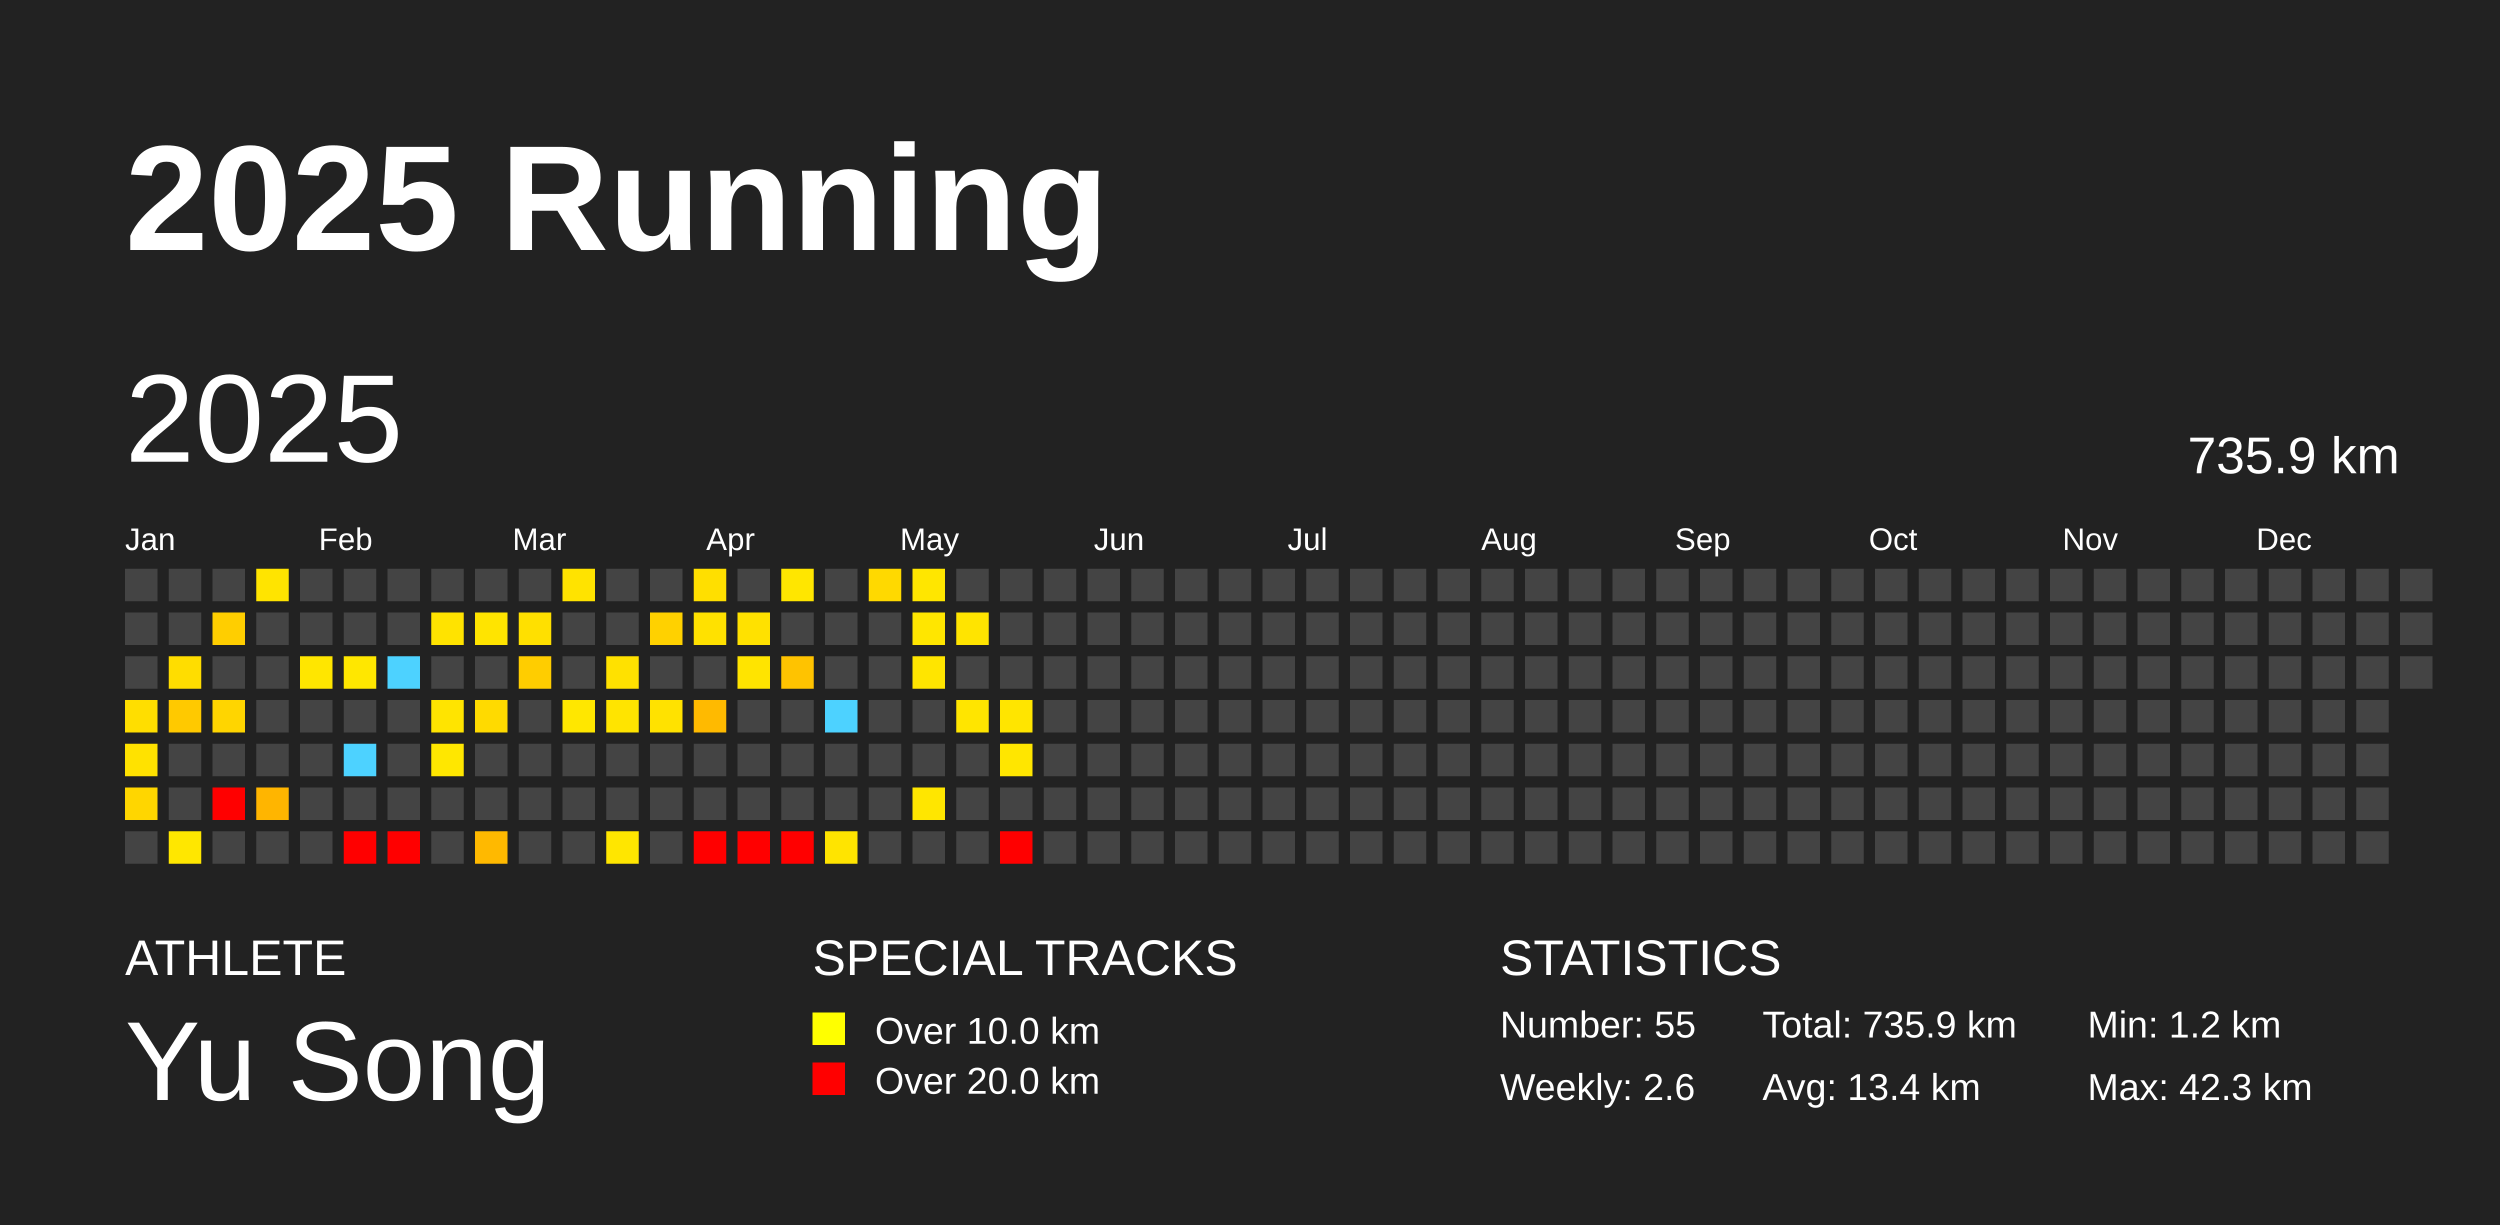
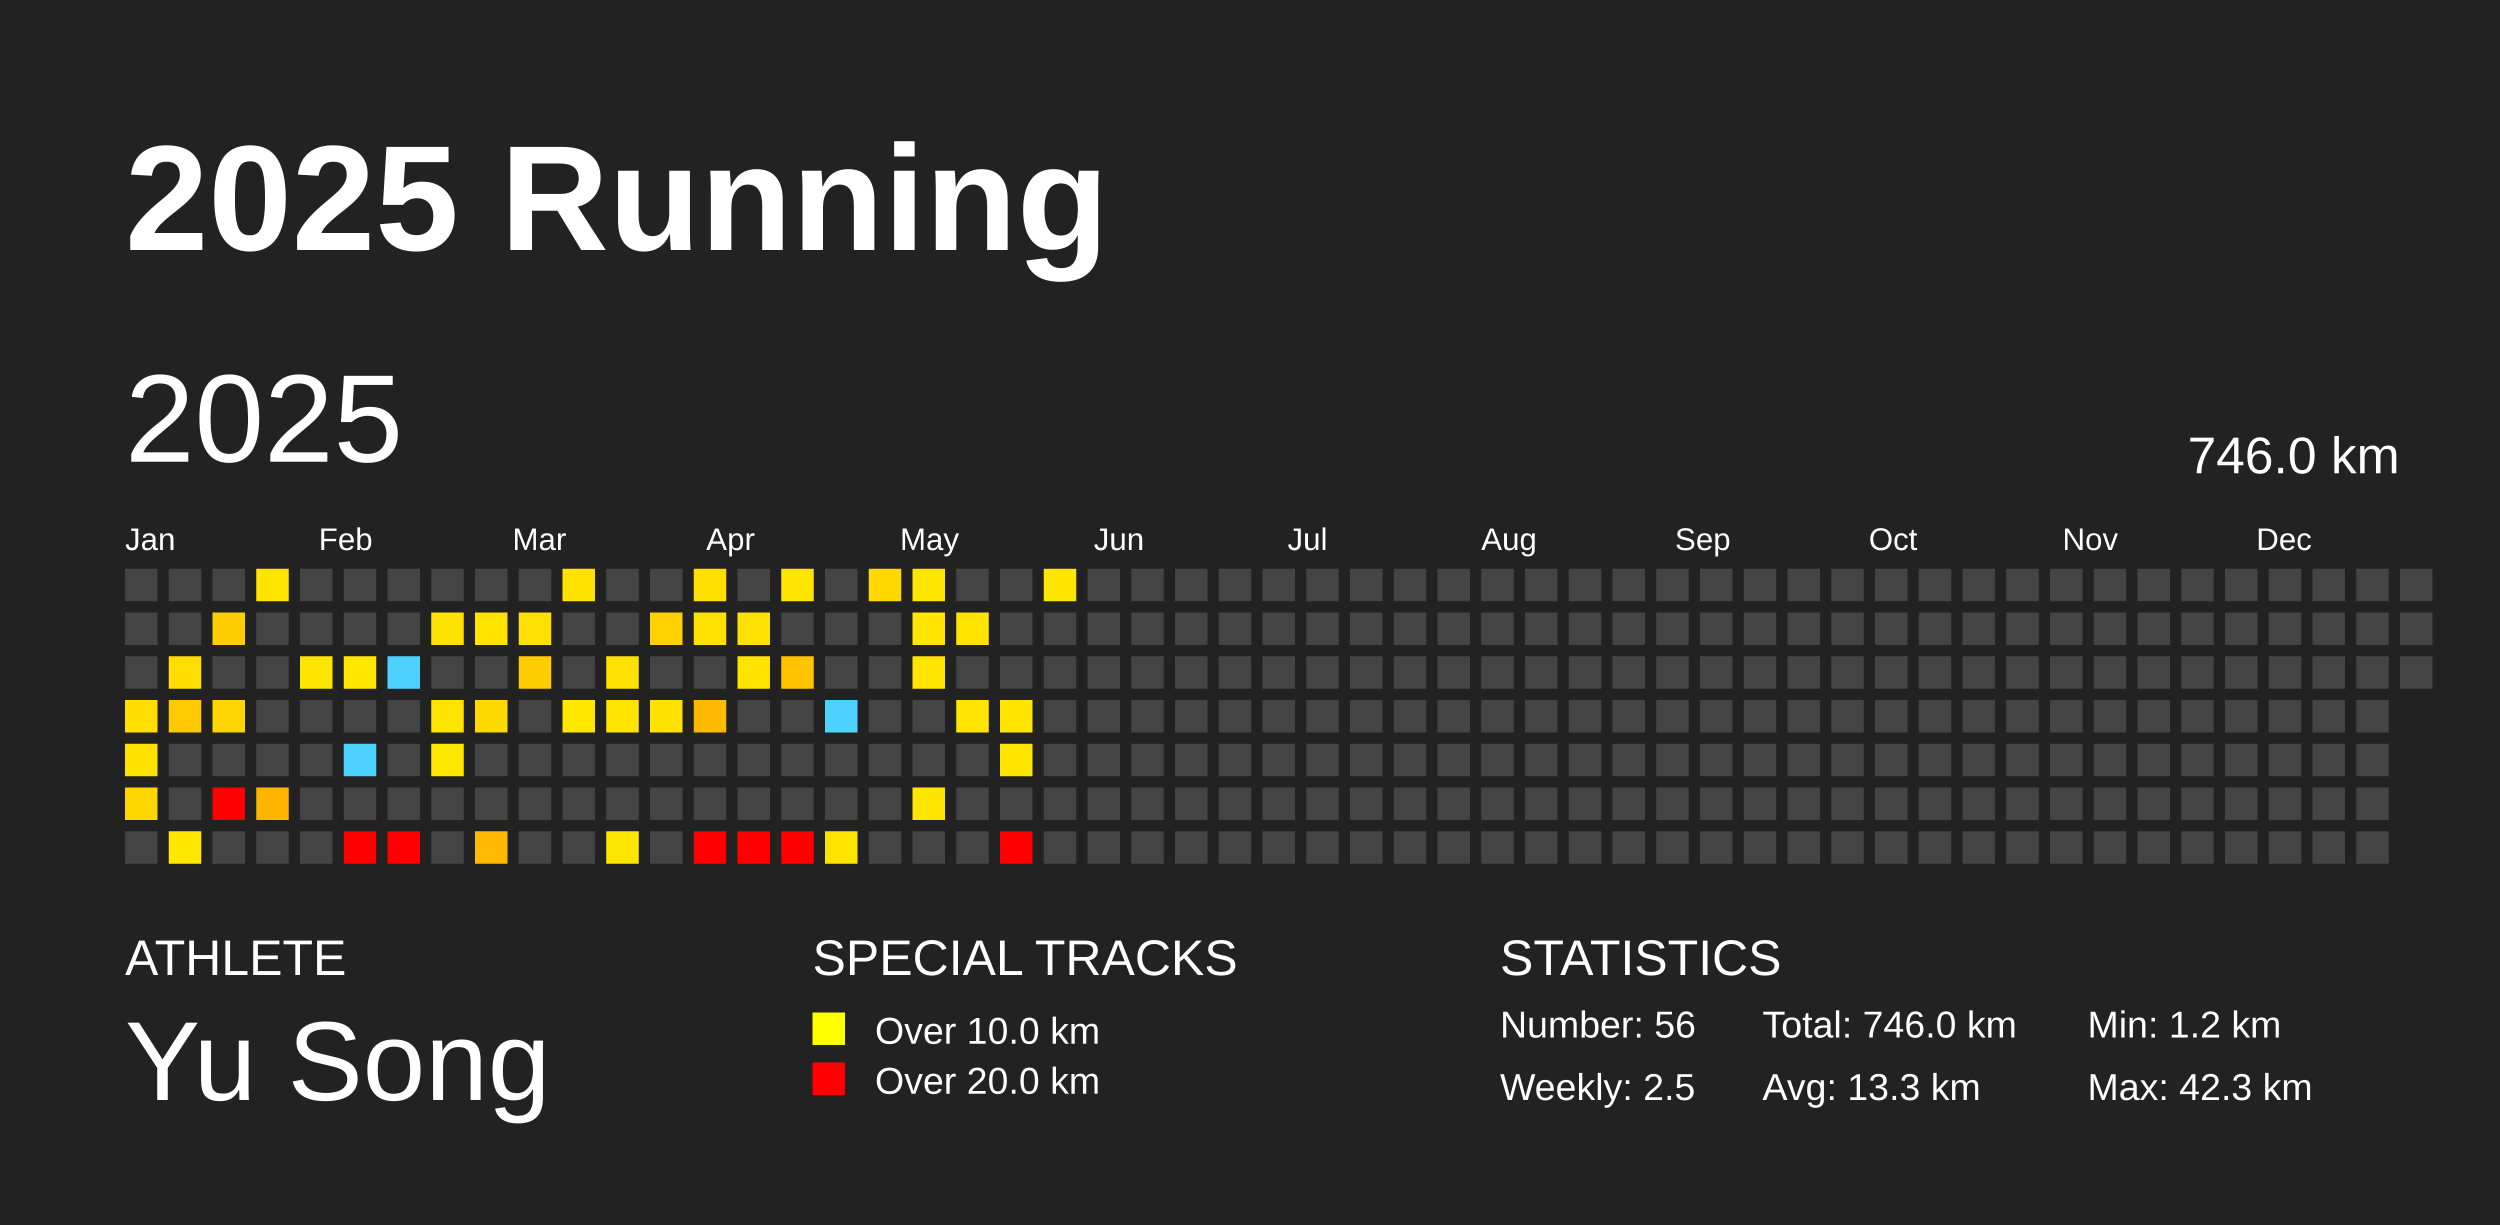
<svg xmlns="http://www.w3.org/2000/svg" baseProfile="full" height="98mm" version="1.1" viewBox="0,0,200,98" width="200mm">
  <defs />
  <rect fill="#222222" height="98" width="200" x="0" y="0" />
  <text fill="#FFFFFF" style="font-size:12px; font-family:Arial; font-weight:bold;" x="10" y="20">2025 Running</text>
  <text fill="#FFFFFF" style="font-size:4px; font-family:Arial" x="10" y="78">ATHLETE</text>
  <text fill="#FFFFFF" style="font-size:9px; font-family:Arial" x="10" y="88">Yu Song</text>
  <text fill="#FFFFFF" style="font-size:4px; font-family:Arial" x="65" y="78">SPECIAL TRACKS</text>
  <rect fill="yellow" height="2.6" width="2.6" x="65" y="81" />
  <text fill="#FFFFFF" style="font-size:3px; font-family:Arial" x="70" y="83.5">Over 10.0 km</text>
  <rect fill="red" height="2.6" width="2.6" x="65" y="85" />
  <text fill="#FFFFFF" style="font-size:3px; font-family:Arial" x="70" y="87.5">Over 20.0 km</text>
  <text fill="#FFFFFF" style="font-size:4px; font-family:Arial" x="120" y="78">STATISTICS</text>
-   <text fill="#FFFFFF" style="font-size:3px; font-family:Arial" x="120" y="83">Number: 55</text>
-   <text fill="#FFFFFF" style="font-size:3px; font-family:Arial" x="120" y="88">Weekly: 2.6</text>
-   <text fill="#FFFFFF" style="font-size:3px; font-family:Arial" x="141" y="83">Total: 735.9 km</text>
-   <text fill="#FFFFFF" style="font-size:3px; font-family:Arial" x="141" y="88">Avg: 13.4 km</text>
+   <text fill="#FFFFFF" style="font-size:3px; font-family:Arial" x="120" y="83">Number: 56</text>
+   <text fill="#FFFFFF" style="font-size:3px; font-family:Arial" x="120" y="88">Weekly: 2.5</text>
+   <text fill="#FFFFFF" style="font-size:3px; font-family:Arial" x="141" y="83">Total: 746.0 km</text>
+   <text fill="#FFFFFF" style="font-size:3px; font-family:Arial" x="141" y="88">Avg: 13.3 km</text>
  <text fill="#FFFFFF" style="font-size:3px; font-family:Arial" x="167" y="83">Min: 1.2 km</text>
  <text fill="#FFFFFF" style="font-size:3px; font-family:Arial" x="167" y="88">Max: 42.3 km</text>
  <text dominant-baseline="hanging" fill="#FFFFFF" style="font-size:10.0px; font-family:Arial;" x="10" y="30">2025</text>
-   <text dominant-baseline="hanging" fill="#FFFFFF" style="font-size:4.125px; font-family:Arial;" x="175" y="35">735.9 km</text>
+   <text dominant-baseline="hanging" fill="#FFFFFF" style="font-size:4.125px; font-family:Arial;" x="175" y="35">746.0 km</text>
  <text fill="#FFFFFF" style="font-size:2.5px; font-family:Arial" x="10.0" y="44">Jan</text>
  <text fill="#FFFFFF" style="font-size:2.5px; font-family:Arial" x="25.5" y="44">Feb</text>
  <text fill="#FFFFFF" style="font-size:2.5px; font-family:Arial" x="41.0" y="44">Mar</text>
  <text fill="#FFFFFF" style="font-size:2.5px; font-family:Arial" x="56.5" y="44">Apr</text>
  <text fill="#FFFFFF" style="font-size:2.5px; font-family:Arial" x="72.0" y="44">May</text>
  <text fill="#FFFFFF" style="font-size:2.5px; font-family:Arial" x="87.5" y="44">Jun</text>
  <text fill="#FFFFFF" style="font-size:2.5px; font-family:Arial" x="103.0" y="44">Jul</text>
  <text fill="#FFFFFF" style="font-size:2.5px; font-family:Arial" x="118.5" y="44">Aug</text>
  <text fill="#FFFFFF" style="font-size:2.5px; font-family:Arial" x="134.0" y="44">Sep</text>
  <text fill="#FFFFFF" style="font-size:2.5px; font-family:Arial" x="149.5" y="44">Oct</text>
  <text fill="#FFFFFF" style="font-size:2.5px; font-family:Arial" x="165.0" y="44">Nov</text>
  <text fill="#FFFFFF" style="font-size:2.5px; font-family:Arial" x="180.5" y="44">Dec</text>
  <rect fill="#444444" height="2.6" width="2.6" x="10.0" y="45.5" />
  <rect fill="#444444" height="2.6" width="2.6" x="10.0" y="49.0" />
  <rect fill="#444444" height="2.6" width="2.6" x="10.0" y="52.5" />
  <rect fill="#ffde00" height="2.6" width="2.6" x="10.0" y="56.0" />
  <rect fill="#ffe200" height="2.6" width="2.6" x="10.0" y="59.5" />
  <rect fill="#ffd600" height="2.6" width="2.6" x="10.0" y="63.0" />
  <rect fill="#444444" height="2.6" width="2.6" x="10.0" y="66.5" />
  <rect fill="#444444" height="2.6" width="2.6" x="13.5" y="45.5" />
  <rect fill="#444444" height="2.6" width="2.6" x="13.5" y="49.0" />
  <rect fill="#ffdd00" height="2.6" width="2.6" x="13.5" y="52.5" />
  <rect fill="#ffc900" height="2.6" width="2.6" x="13.5" y="56.0" />
  <rect fill="#444444" height="2.6" width="2.6" x="13.5" y="59.5" />
  <rect fill="#444444" height="2.6" width="2.6" x="13.5" y="63.0" />
  <rect fill="#ffe700" height="2.6" width="2.6" x="13.5" y="66.5" />
  <rect fill="#444444" height="2.6" width="2.6" x="17.0" y="45.5" />
  <rect fill="#ffce00" height="2.6" width="2.6" x="17.0" y="49.0" />
  <rect fill="#444444" height="2.6" width="2.6" x="17.0" y="52.5" />
  <rect fill="#ffd500" height="2.6" width="2.6" x="17.0" y="56.0" />
  <rect fill="#444444" height="2.6" width="2.6" x="17.0" y="59.5" />
  <rect fill="red" height="2.6" width="2.6" x="17.0" y="63.0" />
  <rect fill="#444444" height="2.6" width="2.6" x="17.0" y="66.5" />
  <rect fill="#ffe400" height="2.6" width="2.6" x="20.5" y="45.5" />
  <rect fill="#444444" height="2.6" width="2.6" x="20.5" y="49.0" />
  <rect fill="#444444" height="2.6" width="2.6" x="20.5" y="52.5" />
  <rect fill="#444444" height="2.6" width="2.6" x="20.5" y="56.0" />
  <rect fill="#444444" height="2.6" width="2.6" x="20.5" y="59.5" />
  <rect fill="#ffb500" height="2.6" width="2.6" x="20.5" y="63.0" />
  <rect fill="#444444" height="2.6" width="2.6" x="20.5" y="66.5" />
  <rect fill="#444444" height="2.6" width="2.6" x="24.0" y="45.5" />
  <rect fill="#444444" height="2.6" width="2.6" x="24.0" y="49.0" />
  <rect fill="#ffe600" height="2.6" width="2.6" x="24.0" y="52.5" />
  <rect fill="#444444" height="2.6" width="2.6" x="24.0" y="56.0" />
  <rect fill="#444444" height="2.6" width="2.6" x="24.0" y="59.5" />
  <rect fill="#444444" height="2.6" width="2.6" x="24.0" y="63.0" />
  <rect fill="#444444" height="2.6" width="2.6" x="24.0" y="66.5" />
  <rect fill="#444444" height="2.6" width="2.6" x="27.5" y="45.5" />
  <rect fill="#444444" height="2.6" width="2.6" x="27.5" y="49.0" />
  <rect fill="#ffe700" height="2.6" width="2.6" x="27.5" y="52.5" />
  <rect fill="#444444" height="2.6" width="2.6" x="27.5" y="56.0" />
  <rect fill="#4dd2ff" height="2.6" width="2.6" x="27.5" y="59.5" />
  <rect fill="#444444" height="2.6" width="2.6" x="27.5" y="63.0" />
  <rect fill="red" height="2.6" width="2.6" x="27.5" y="66.5" />
  <rect fill="#444444" height="2.6" width="2.6" x="31.0" y="45.5" />
  <rect fill="#444444" height="2.6" width="2.6" x="31.0" y="49.0" />
  <rect fill="#4dd2ff" height="2.6" width="2.6" x="31.0" y="52.5" />
  <rect fill="#444444" height="2.6" width="2.6" x="31.0" y="56.0" />
  <rect fill="#444444" height="2.6" width="2.6" x="31.0" y="59.5" />
  <rect fill="#444444" height="2.6" width="2.6" x="31.0" y="63.0" />
  <rect fill="red" height="2.6" width="2.6" x="31.0" y="66.5" />
  <rect fill="#444444" height="2.6" width="2.6" x="34.5" y="45.5" />
  <rect fill="#ffe300" height="2.6" width="2.6" x="34.5" y="49.0" />
  <rect fill="#444444" height="2.6" width="2.6" x="34.5" y="52.5" />
  <rect fill="#ffe400" height="2.6" width="2.6" x="34.5" y="56.0" />
  <rect fill="#ffe700" height="2.6" width="2.6" x="34.5" y="59.5" />
  <rect fill="#444444" height="2.6" width="2.6" x="34.5" y="63.0" />
  <rect fill="#444444" height="2.6" width="2.6" x="34.5" y="66.5" />
  <rect fill="#444444" height="2.6" width="2.6" x="38.0" y="45.5" />
  <rect fill="#ffe400" height="2.6" width="2.6" x="38.0" y="49.0" />
  <rect fill="#444444" height="2.6" width="2.6" x="38.0" y="52.5" />
  <rect fill="#ffda00" height="2.6" width="2.6" x="38.0" y="56.0" />
  <rect fill="#444444" height="2.6" width="2.6" x="38.0" y="59.5" />
  <rect fill="#444444" height="2.6" width="2.6" x="38.0" y="63.0" />
  <rect fill="#ffb900" height="2.6" width="2.6" x="38.0" y="66.5" />
  <rect fill="#444444" height="2.6" width="2.6" x="41.5" y="45.5" />
  <rect fill="#ffe000" height="2.6" width="2.6" x="41.5" y="49.0" />
  <rect fill="#ffcd00" height="2.6" width="2.6" x="41.5" y="52.5" />
  <rect fill="#444444" height="2.6" width="2.6" x="41.5" y="56.0" />
  <rect fill="#444444" height="2.6" width="2.6" x="41.5" y="59.5" />
  <rect fill="#444444" height="2.6" width="2.6" x="41.5" y="63.0" />
  <rect fill="#444444" height="2.6" width="2.6" x="41.5" y="66.5" />
  <rect fill="#ffe300" height="2.6" width="2.6" x="45.0" y="45.5" />
  <rect fill="#444444" height="2.6" width="2.6" x="45.0" y="49.0" />
  <rect fill="#444444" height="2.6" width="2.6" x="45.0" y="52.5" />
  <rect fill="#ffe700" height="2.6" width="2.6" x="45.0" y="56.0" />
  <rect fill="#444444" height="2.6" width="2.6" x="45.0" y="59.5" />
  <rect fill="#444444" height="2.6" width="2.6" x="45.0" y="63.0" />
  <rect fill="#444444" height="2.6" width="2.6" x="45.0" y="66.5" />
  <rect fill="#444444" height="2.6" width="2.6" x="48.5" y="45.5" />
  <rect fill="#444444" height="2.6" width="2.6" x="48.5" y="49.0" />
  <rect fill="#ffe100" height="2.6" width="2.6" x="48.5" y="52.5" />
  <rect fill="#ffe400" height="2.6" width="2.6" x="48.5" y="56.0" />
  <rect fill="#444444" height="2.6" width="2.6" x="48.5" y="59.5" />
  <rect fill="#444444" height="2.6" width="2.6" x="48.5" y="63.0" />
  <rect fill="#ffe600" height="2.6" width="2.6" x="48.5" y="66.5" />
  <rect fill="#444444" height="2.6" width="2.6" x="52.0" y="45.5" />
  <rect fill="#ffd100" height="2.6" width="2.6" x="52.0" y="49.0" />
  <rect fill="#444444" height="2.6" width="2.6" x="52.0" y="52.5" />
  <rect fill="#ffe200" height="2.6" width="2.6" x="52.0" y="56.0" />
  <rect fill="#444444" height="2.6" width="2.6" x="52.0" y="59.5" />
  <rect fill="#444444" height="2.6" width="2.6" x="52.0" y="63.0" />
  <rect fill="#444444" height="2.6" width="2.6" x="52.0" y="66.5" />
  <rect fill="#ffdf00" height="2.6" width="2.6" x="55.5" y="45.5" />
  <rect fill="#ffe100" height="2.6" width="2.6" x="55.5" y="49.0" />
  <rect fill="#444444" height="2.6" width="2.6" x="55.5" y="52.5" />
  <rect fill="#ffba00" height="2.6" width="2.6" x="55.5" y="56.0" />
  <rect fill="#444444" height="2.6" width="2.6" x="55.5" y="59.5" />
  <rect fill="#444444" height="2.6" width="2.6" x="55.5" y="63.0" />
  <rect fill="red" height="2.6" width="2.6" x="55.5" y="66.5" />
  <rect fill="#444444" height="2.6" width="2.6" x="59.0" y="45.5" />
  <rect fill="#ffe100" height="2.6" width="2.6" x="59.0" y="49.0" />
  <rect fill="#ffe400" height="2.6" width="2.6" x="59.0" y="52.5" />
  <rect fill="#444444" height="2.6" width="2.6" x="59.0" y="56.0" />
  <rect fill="#444444" height="2.6" width="2.6" x="59.0" y="59.5" />
  <rect fill="#444444" height="2.6" width="2.6" x="59.0" y="63.0" />
  <rect fill="red" height="2.6" width="2.6" x="59.0" y="66.5" />
  <rect fill="#ffe600" height="2.6" width="2.6" x="62.5" y="45.5" />
  <rect fill="#444444" height="2.6" width="2.6" x="62.5" y="49.0" />
  <rect fill="#ffc300" height="2.6" width="2.6" x="62.5" y="52.5" />
  <rect fill="#444444" height="2.6" width="2.6" x="62.5" y="56.0" />
  <rect fill="#444444" height="2.6" width="2.6" x="62.5" y="59.5" />
  <rect fill="#444444" height="2.6" width="2.6" x="62.5" y="63.0" />
  <rect fill="red" height="2.6" width="2.6" x="62.5" y="66.5" />
  <rect fill="#444444" height="2.6" width="2.6" x="66.0" y="45.5" />
  <rect fill="#444444" height="2.6" width="2.6" x="66.0" y="49.0" />
  <rect fill="#444444" height="2.6" width="2.6" x="66.0" y="52.5" />
  <rect fill="#4dd2ff" height="2.6" width="2.6" x="66.0" y="56.0" />
  <rect fill="#444444" height="2.6" width="2.6" x="66.0" y="59.5" />
  <rect fill="#444444" height="2.6" width="2.6" x="66.0" y="63.0" />
  <rect fill="#ffe400" height="2.6" width="2.6" x="66.0" y="66.5" />
  <rect fill="#ffd900" height="2.6" width="2.6" x="69.5" y="45.5" />
  <rect fill="#444444" height="2.6" width="2.6" x="69.5" y="49.0" />
  <rect fill="#444444" height="2.6" width="2.6" x="69.5" y="52.5" />
  <rect fill="#444444" height="2.6" width="2.6" x="69.5" y="56.0" />
  <rect fill="#444444" height="2.6" width="2.6" x="69.5" y="59.5" />
  <rect fill="#444444" height="2.6" width="2.6" x="69.5" y="63.0" />
  <rect fill="#444444" height="2.6" width="2.6" x="69.5" y="66.5" />
  <rect fill="#ffe600" height="2.6" width="2.6" x="73.0" y="45.5" />
  <rect fill="#ffe600" height="2.6" width="2.6" x="73.0" y="49.0" />
  <rect fill="#ffe500" height="2.6" width="2.6" x="73.0" y="52.5" />
  <rect fill="#444444" height="2.6" width="2.6" x="73.0" y="56.0" />
  <rect fill="#444444" height="2.6" width="2.6" x="73.0" y="59.5" />
  <rect fill="#ffe600" height="2.6" width="2.6" x="73.0" y="63.0" />
  <rect fill="#444444" height="2.6" width="2.6" x="73.0" y="66.5" />
  <rect fill="#444444" height="2.6" width="2.6" x="76.5" y="45.5" />
  <rect fill="#ffe400" height="2.6" width="2.6" x="76.5" y="49.0" />
  <rect fill="#444444" height="2.6" width="2.6" x="76.5" y="52.5" />
  <rect fill="#ffe500" height="2.6" width="2.6" x="76.5" y="56.0" />
  <rect fill="#444444" height="2.6" width="2.6" x="76.5" y="59.5" />
  <rect fill="#444444" height="2.6" width="2.6" x="76.5" y="63.0" />
  <rect fill="#444444" height="2.6" width="2.6" x="76.5" y="66.5" />
  <rect fill="#444444" height="2.6" width="2.6" x="80.0" y="45.5" />
  <rect fill="#444444" height="2.6" width="2.6" x="80.0" y="49.0" />
  <rect fill="#444444" height="2.6" width="2.6" x="80.0" y="52.5" />
  <rect fill="#ffe500" height="2.6" width="2.6" x="80.0" y="56.0" />
  <rect fill="#ffe600" height="2.6" width="2.6" x="80.0" y="59.5" />
  <rect fill="#444444" height="2.6" width="2.6" x="80.0" y="63.0" />
  <rect fill="red" height="2.6" width="2.6" x="80.0" y="66.5" />
-   <rect fill="#444444" height="2.6" width="2.6" x="83.5" y="45.5" />
+   <rect fill="#ffe600" height="2.6" width="2.6" x="83.5" y="45.5" />
  <rect fill="#444444" height="2.6" width="2.6" x="83.5" y="49.0" />
  <rect fill="#444444" height="2.6" width="2.6" x="83.5" y="52.5" />
  <rect fill="#444444" height="2.6" width="2.6" x="83.5" y="56.0" />
  <rect fill="#444444" height="2.6" width="2.6" x="83.5" y="59.5" />
  <rect fill="#444444" height="2.6" width="2.6" x="83.5" y="63.0" />
  <rect fill="#444444" height="2.6" width="2.6" x="83.5" y="66.5" />
  <rect fill="#444444" height="2.6" width="2.6" x="87.0" y="45.5" />
  <rect fill="#444444" height="2.6" width="2.6" x="87.0" y="49.0" />
  <rect fill="#444444" height="2.6" width="2.6" x="87.0" y="52.5" />
  <rect fill="#444444" height="2.6" width="2.6" x="87.0" y="56.0" />
  <rect fill="#444444" height="2.6" width="2.6" x="87.0" y="59.5" />
  <rect fill="#444444" height="2.6" width="2.6" x="87.0" y="63.0" />
  <rect fill="#444444" height="2.6" width="2.6" x="87.0" y="66.5" />
  <rect fill="#444444" height="2.6" width="2.6" x="90.5" y="45.5" />
  <rect fill="#444444" height="2.6" width="2.6" x="90.5" y="49.0" />
  <rect fill="#444444" height="2.6" width="2.6" x="90.5" y="52.5" />
  <rect fill="#444444" height="2.6" width="2.6" x="90.5" y="56.0" />
  <rect fill="#444444" height="2.6" width="2.6" x="90.5" y="59.5" />
  <rect fill="#444444" height="2.6" width="2.6" x="90.5" y="63.0" />
  <rect fill="#444444" height="2.6" width="2.6" x="90.5" y="66.5" />
  <rect fill="#444444" height="2.6" width="2.6" x="94.0" y="45.5" />
  <rect fill="#444444" height="2.6" width="2.6" x="94.0" y="49.0" />
  <rect fill="#444444" height="2.6" width="2.6" x="94.0" y="52.5" />
  <rect fill="#444444" height="2.6" width="2.6" x="94.0" y="56.0" />
  <rect fill="#444444" height="2.6" width="2.6" x="94.0" y="59.5" />
  <rect fill="#444444" height="2.6" width="2.6" x="94.0" y="63.0" />
  <rect fill="#444444" height="2.6" width="2.6" x="94.0" y="66.5" />
  <rect fill="#444444" height="2.6" width="2.6" x="97.5" y="45.5" />
  <rect fill="#444444" height="2.6" width="2.6" x="97.5" y="49.0" />
  <rect fill="#444444" height="2.6" width="2.6" x="97.5" y="52.5" />
  <rect fill="#444444" height="2.6" width="2.6" x="97.5" y="56.0" />
  <rect fill="#444444" height="2.6" width="2.6" x="97.5" y="59.5" />
  <rect fill="#444444" height="2.6" width="2.6" x="97.5" y="63.0" />
  <rect fill="#444444" height="2.6" width="2.6" x="97.5" y="66.5" />
  <rect fill="#444444" height="2.6" width="2.6" x="101.0" y="45.5" />
  <rect fill="#444444" height="2.6" width="2.6" x="101.0" y="49.0" />
  <rect fill="#444444" height="2.6" width="2.6" x="101.0" y="52.5" />
  <rect fill="#444444" height="2.6" width="2.6" x="101.0" y="56.0" />
  <rect fill="#444444" height="2.6" width="2.6" x="101.0" y="59.5" />
  <rect fill="#444444" height="2.6" width="2.6" x="101.0" y="63.0" />
  <rect fill="#444444" height="2.6" width="2.6" x="101.0" y="66.5" />
  <rect fill="#444444" height="2.6" width="2.6" x="104.5" y="45.5" />
  <rect fill="#444444" height="2.6" width="2.6" x="104.5" y="49.0" />
  <rect fill="#444444" height="2.6" width="2.6" x="104.5" y="52.5" />
  <rect fill="#444444" height="2.6" width="2.6" x="104.5" y="56.0" />
  <rect fill="#444444" height="2.6" width="2.6" x="104.5" y="59.5" />
  <rect fill="#444444" height="2.6" width="2.6" x="104.5" y="63.0" />
  <rect fill="#444444" height="2.6" width="2.6" x="104.5" y="66.5" />
  <rect fill="#444444" height="2.6" width="2.6" x="108.0" y="45.5" />
  <rect fill="#444444" height="2.6" width="2.6" x="108.0" y="49.0" />
  <rect fill="#444444" height="2.6" width="2.6" x="108.0" y="52.5" />
  <rect fill="#444444" height="2.6" width="2.6" x="108.0" y="56.0" />
  <rect fill="#444444" height="2.6" width="2.6" x="108.0" y="59.5" />
  <rect fill="#444444" height="2.6" width="2.6" x="108.0" y="63.0" />
  <rect fill="#444444" height="2.6" width="2.6" x="108.0" y="66.5" />
  <rect fill="#444444" height="2.6" width="2.6" x="111.5" y="45.5" />
  <rect fill="#444444" height="2.6" width="2.6" x="111.5" y="49.0" />
  <rect fill="#444444" height="2.6" width="2.6" x="111.5" y="52.5" />
  <rect fill="#444444" height="2.6" width="2.6" x="111.5" y="56.0" />
  <rect fill="#444444" height="2.6" width="2.6" x="111.5" y="59.5" />
  <rect fill="#444444" height="2.6" width="2.6" x="111.5" y="63.0" />
  <rect fill="#444444" height="2.6" width="2.6" x="111.5" y="66.5" />
  <rect fill="#444444" height="2.6" width="2.6" x="115.0" y="45.5" />
  <rect fill="#444444" height="2.6" width="2.6" x="115.0" y="49.0" />
  <rect fill="#444444" height="2.6" width="2.6" x="115.0" y="52.5" />
  <rect fill="#444444" height="2.6" width="2.6" x="115.0" y="56.0" />
  <rect fill="#444444" height="2.6" width="2.6" x="115.0" y="59.5" />
  <rect fill="#444444" height="2.6" width="2.6" x="115.0" y="63.0" />
  <rect fill="#444444" height="2.6" width="2.6" x="115.0" y="66.5" />
  <rect fill="#444444" height="2.6" width="2.6" x="118.5" y="45.5" />
  <rect fill="#444444" height="2.6" width="2.6" x="118.5" y="49.0" />
  <rect fill="#444444" height="2.6" width="2.6" x="118.5" y="52.5" />
  <rect fill="#444444" height="2.6" width="2.6" x="118.5" y="56.0" />
  <rect fill="#444444" height="2.6" width="2.6" x="118.5" y="59.5" />
  <rect fill="#444444" height="2.6" width="2.6" x="118.5" y="63.0" />
  <rect fill="#444444" height="2.6" width="2.6" x="118.5" y="66.5" />
  <rect fill="#444444" height="2.6" width="2.6" x="122.0" y="45.5" />
  <rect fill="#444444" height="2.6" width="2.6" x="122.0" y="49.0" />
  <rect fill="#444444" height="2.6" width="2.6" x="122.0" y="52.5" />
  <rect fill="#444444" height="2.6" width="2.6" x="122.0" y="56.0" />
  <rect fill="#444444" height="2.6" width="2.6" x="122.0" y="59.5" />
  <rect fill="#444444" height="2.6" width="2.6" x="122.0" y="63.0" />
  <rect fill="#444444" height="2.6" width="2.6" x="122.0" y="66.5" />
  <rect fill="#444444" height="2.6" width="2.6" x="125.5" y="45.5" />
  <rect fill="#444444" height="2.6" width="2.6" x="125.5" y="49.0" />
  <rect fill="#444444" height="2.6" width="2.6" x="125.5" y="52.5" />
  <rect fill="#444444" height="2.6" width="2.6" x="125.5" y="56.0" />
  <rect fill="#444444" height="2.6" width="2.6" x="125.5" y="59.5" />
  <rect fill="#444444" height="2.6" width="2.6" x="125.5" y="63.0" />
  <rect fill="#444444" height="2.6" width="2.6" x="125.5" y="66.5" />
  <rect fill="#444444" height="2.6" width="2.6" x="129.0" y="45.5" />
  <rect fill="#444444" height="2.6" width="2.6" x="129.0" y="49.0" />
  <rect fill="#444444" height="2.6" width="2.6" x="129.0" y="52.5" />
  <rect fill="#444444" height="2.6" width="2.6" x="129.0" y="56.0" />
  <rect fill="#444444" height="2.6" width="2.6" x="129.0" y="59.5" />
  <rect fill="#444444" height="2.6" width="2.6" x="129.0" y="63.0" />
  <rect fill="#444444" height="2.6" width="2.6" x="129.0" y="66.5" />
  <rect fill="#444444" height="2.6" width="2.6" x="132.5" y="45.5" />
  <rect fill="#444444" height="2.6" width="2.6" x="132.5" y="49.0" />
  <rect fill="#444444" height="2.6" width="2.6" x="132.5" y="52.5" />
  <rect fill="#444444" height="2.6" width="2.6" x="132.5" y="56.0" />
  <rect fill="#444444" height="2.6" width="2.6" x="132.5" y="59.5" />
  <rect fill="#444444" height="2.6" width="2.6" x="132.5" y="63.0" />
  <rect fill="#444444" height="2.6" width="2.6" x="132.5" y="66.5" />
  <rect fill="#444444" height="2.6" width="2.6" x="136.0" y="45.5" />
  <rect fill="#444444" height="2.6" width="2.6" x="136.0" y="49.0" />
  <rect fill="#444444" height="2.6" width="2.6" x="136.0" y="52.5" />
  <rect fill="#444444" height="2.6" width="2.6" x="136.0" y="56.0" />
  <rect fill="#444444" height="2.6" width="2.6" x="136.0" y="59.5" />
  <rect fill="#444444" height="2.6" width="2.6" x="136.0" y="63.0" />
  <rect fill="#444444" height="2.6" width="2.6" x="136.0" y="66.5" />
  <rect fill="#444444" height="2.6" width="2.6" x="139.5" y="45.5" />
  <rect fill="#444444" height="2.6" width="2.6" x="139.5" y="49.0" />
  <rect fill="#444444" height="2.6" width="2.6" x="139.5" y="52.5" />
  <rect fill="#444444" height="2.6" width="2.6" x="139.5" y="56.0" />
  <rect fill="#444444" height="2.6" width="2.6" x="139.5" y="59.5" />
  <rect fill="#444444" height="2.6" width="2.6" x="139.5" y="63.0" />
  <rect fill="#444444" height="2.6" width="2.6" x="139.5" y="66.5" />
  <rect fill="#444444" height="2.6" width="2.6" x="143.0" y="45.5" />
  <rect fill="#444444" height="2.6" width="2.6" x="143.0" y="49.0" />
  <rect fill="#444444" height="2.6" width="2.6" x="143.0" y="52.5" />
  <rect fill="#444444" height="2.6" width="2.6" x="143.0" y="56.0" />
  <rect fill="#444444" height="2.6" width="2.6" x="143.0" y="59.5" />
  <rect fill="#444444" height="2.6" width="2.6" x="143.0" y="63.0" />
  <rect fill="#444444" height="2.6" width="2.6" x="143.0" y="66.5" />
  <rect fill="#444444" height="2.6" width="2.6" x="146.5" y="45.5" />
  <rect fill="#444444" height="2.6" width="2.6" x="146.5" y="49.0" />
  <rect fill="#444444" height="2.6" width="2.6" x="146.5" y="52.5" />
  <rect fill="#444444" height="2.6" width="2.6" x="146.5" y="56.0" />
  <rect fill="#444444" height="2.6" width="2.6" x="146.5" y="59.5" />
  <rect fill="#444444" height="2.6" width="2.6" x="146.5" y="63.0" />
  <rect fill="#444444" height="2.6" width="2.6" x="146.5" y="66.5" />
  <rect fill="#444444" height="2.6" width="2.6" x="150.0" y="45.5" />
  <rect fill="#444444" height="2.6" width="2.6" x="150.0" y="49.0" />
  <rect fill="#444444" height="2.6" width="2.6" x="150.0" y="52.5" />
  <rect fill="#444444" height="2.6" width="2.6" x="150.0" y="56.0" />
  <rect fill="#444444" height="2.6" width="2.6" x="150.0" y="59.5" />
  <rect fill="#444444" height="2.6" width="2.6" x="150.0" y="63.0" />
  <rect fill="#444444" height="2.6" width="2.6" x="150.0" y="66.5" />
  <rect fill="#444444" height="2.6" width="2.6" x="153.5" y="45.5" />
  <rect fill="#444444" height="2.6" width="2.6" x="153.5" y="49.0" />
  <rect fill="#444444" height="2.6" width="2.6" x="153.5" y="52.5" />
  <rect fill="#444444" height="2.6" width="2.6" x="153.5" y="56.0" />
  <rect fill="#444444" height="2.6" width="2.6" x="153.5" y="59.5" />
  <rect fill="#444444" height="2.6" width="2.6" x="153.5" y="63.0" />
  <rect fill="#444444" height="2.6" width="2.6" x="153.5" y="66.5" />
  <rect fill="#444444" height="2.6" width="2.6" x="157.0" y="45.5" />
  <rect fill="#444444" height="2.6" width="2.6" x="157.0" y="49.0" />
  <rect fill="#444444" height="2.6" width="2.6" x="157.0" y="52.5" />
  <rect fill="#444444" height="2.6" width="2.6" x="157.0" y="56.0" />
  <rect fill="#444444" height="2.6" width="2.6" x="157.0" y="59.5" />
  <rect fill="#444444" height="2.6" width="2.6" x="157.0" y="63.0" />
  <rect fill="#444444" height="2.6" width="2.6" x="157.0" y="66.5" />
  <rect fill="#444444" height="2.6" width="2.6" x="160.5" y="45.5" />
  <rect fill="#444444" height="2.6" width="2.6" x="160.5" y="49.0" />
  <rect fill="#444444" height="2.6" width="2.6" x="160.5" y="52.5" />
  <rect fill="#444444" height="2.6" width="2.6" x="160.5" y="56.0" />
  <rect fill="#444444" height="2.6" width="2.6" x="160.5" y="59.5" />
  <rect fill="#444444" height="2.6" width="2.6" x="160.5" y="63.0" />
  <rect fill="#444444" height="2.6" width="2.6" x="160.5" y="66.5" />
  <rect fill="#444444" height="2.6" width="2.6" x="164.0" y="45.5" />
  <rect fill="#444444" height="2.6" width="2.6" x="164.0" y="49.0" />
  <rect fill="#444444" height="2.6" width="2.6" x="164.0" y="52.5" />
  <rect fill="#444444" height="2.6" width="2.6" x="164.0" y="56.0" />
  <rect fill="#444444" height="2.6" width="2.6" x="164.0" y="59.5" />
  <rect fill="#444444" height="2.6" width="2.6" x="164.0" y="63.0" />
  <rect fill="#444444" height="2.6" width="2.6" x="164.0" y="66.5" />
  <rect fill="#444444" height="2.6" width="2.6" x="167.5" y="45.5" />
  <rect fill="#444444" height="2.6" width="2.6" x="167.5" y="49.0" />
  <rect fill="#444444" height="2.6" width="2.6" x="167.5" y="52.5" />
  <rect fill="#444444" height="2.6" width="2.6" x="167.5" y="56.0" />
  <rect fill="#444444" height="2.6" width="2.6" x="167.5" y="59.5" />
  <rect fill="#444444" height="2.6" width="2.6" x="167.5" y="63.0" />
  <rect fill="#444444" height="2.6" width="2.6" x="167.5" y="66.5" />
  <rect fill="#444444" height="2.6" width="2.6" x="171.0" y="45.5" />
  <rect fill="#444444" height="2.6" width="2.6" x="171.0" y="49.0" />
  <rect fill="#444444" height="2.6" width="2.6" x="171.0" y="52.5" />
  <rect fill="#444444" height="2.6" width="2.6" x="171.0" y="56.0" />
  <rect fill="#444444" height="2.6" width="2.6" x="171.0" y="59.5" />
  <rect fill="#444444" height="2.6" width="2.6" x="171.0" y="63.0" />
  <rect fill="#444444" height="2.6" width="2.6" x="171.0" y="66.5" />
  <rect fill="#444444" height="2.6" width="2.6" x="174.5" y="45.5" />
  <rect fill="#444444" height="2.6" width="2.6" x="174.5" y="49.0" />
  <rect fill="#444444" height="2.6" width="2.6" x="174.5" y="52.5" />
  <rect fill="#444444" height="2.6" width="2.6" x="174.5" y="56.0" />
  <rect fill="#444444" height="2.6" width="2.6" x="174.5" y="59.5" />
  <rect fill="#444444" height="2.6" width="2.6" x="174.5" y="63.0" />
  <rect fill="#444444" height="2.6" width="2.6" x="174.5" y="66.5" />
  <rect fill="#444444" height="2.6" width="2.6" x="178.0" y="45.5" />
  <rect fill="#444444" height="2.6" width="2.6" x="178.0" y="49.0" />
  <rect fill="#444444" height="2.6" width="2.6" x="178.0" y="52.5" />
  <rect fill="#444444" height="2.6" width="2.6" x="178.0" y="56.0" />
  <rect fill="#444444" height="2.6" width="2.6" x="178.0" y="59.5" />
  <rect fill="#444444" height="2.6" width="2.6" x="178.0" y="63.0" />
  <rect fill="#444444" height="2.6" width="2.6" x="178.0" y="66.5" />
  <rect fill="#444444" height="2.6" width="2.6" x="181.5" y="45.5" />
  <rect fill="#444444" height="2.6" width="2.6" x="181.5" y="49.0" />
  <rect fill="#444444" height="2.6" width="2.6" x="181.5" y="52.5" />
  <rect fill="#444444" height="2.6" width="2.6" x="181.5" y="56.0" />
  <rect fill="#444444" height="2.6" width="2.6" x="181.5" y="59.5" />
  <rect fill="#444444" height="2.6" width="2.6" x="181.5" y="63.0" />
  <rect fill="#444444" height="2.6" width="2.6" x="181.5" y="66.5" />
  <rect fill="#444444" height="2.6" width="2.6" x="185.0" y="45.5" />
  <rect fill="#444444" height="2.6" width="2.6" x="185.0" y="49.0" />
  <rect fill="#444444" height="2.6" width="2.6" x="185.0" y="52.5" />
  <rect fill="#444444" height="2.6" width="2.6" x="185.0" y="56.0" />
  <rect fill="#444444" height="2.6" width="2.6" x="185.0" y="59.5" />
  <rect fill="#444444" height="2.6" width="2.6" x="185.0" y="63.0" />
  <rect fill="#444444" height="2.6" width="2.6" x="185.0" y="66.5" />
  <rect fill="#444444" height="2.6" width="2.6" x="188.5" y="45.5" />
  <rect fill="#444444" height="2.6" width="2.6" x="188.5" y="49.0" />
  <rect fill="#444444" height="2.6" width="2.6" x="188.5" y="52.5" />
  <rect fill="#444444" height="2.6" width="2.6" x="188.5" y="56.0" />
  <rect fill="#444444" height="2.6" width="2.6" x="188.5" y="59.5" />
  <rect fill="#444444" height="2.6" width="2.6" x="188.5" y="63.0" />
  <rect fill="#444444" height="2.6" width="2.6" x="188.5" y="66.5" />
  <rect fill="#444444" height="2.6" width="2.6" x="192.0" y="45.5" />
  <rect fill="#444444" height="2.6" width="2.6" x="192.0" y="49.0" />
  <rect fill="#444444" height="2.6" width="2.6" x="192.0" y="52.5" />
</svg>
